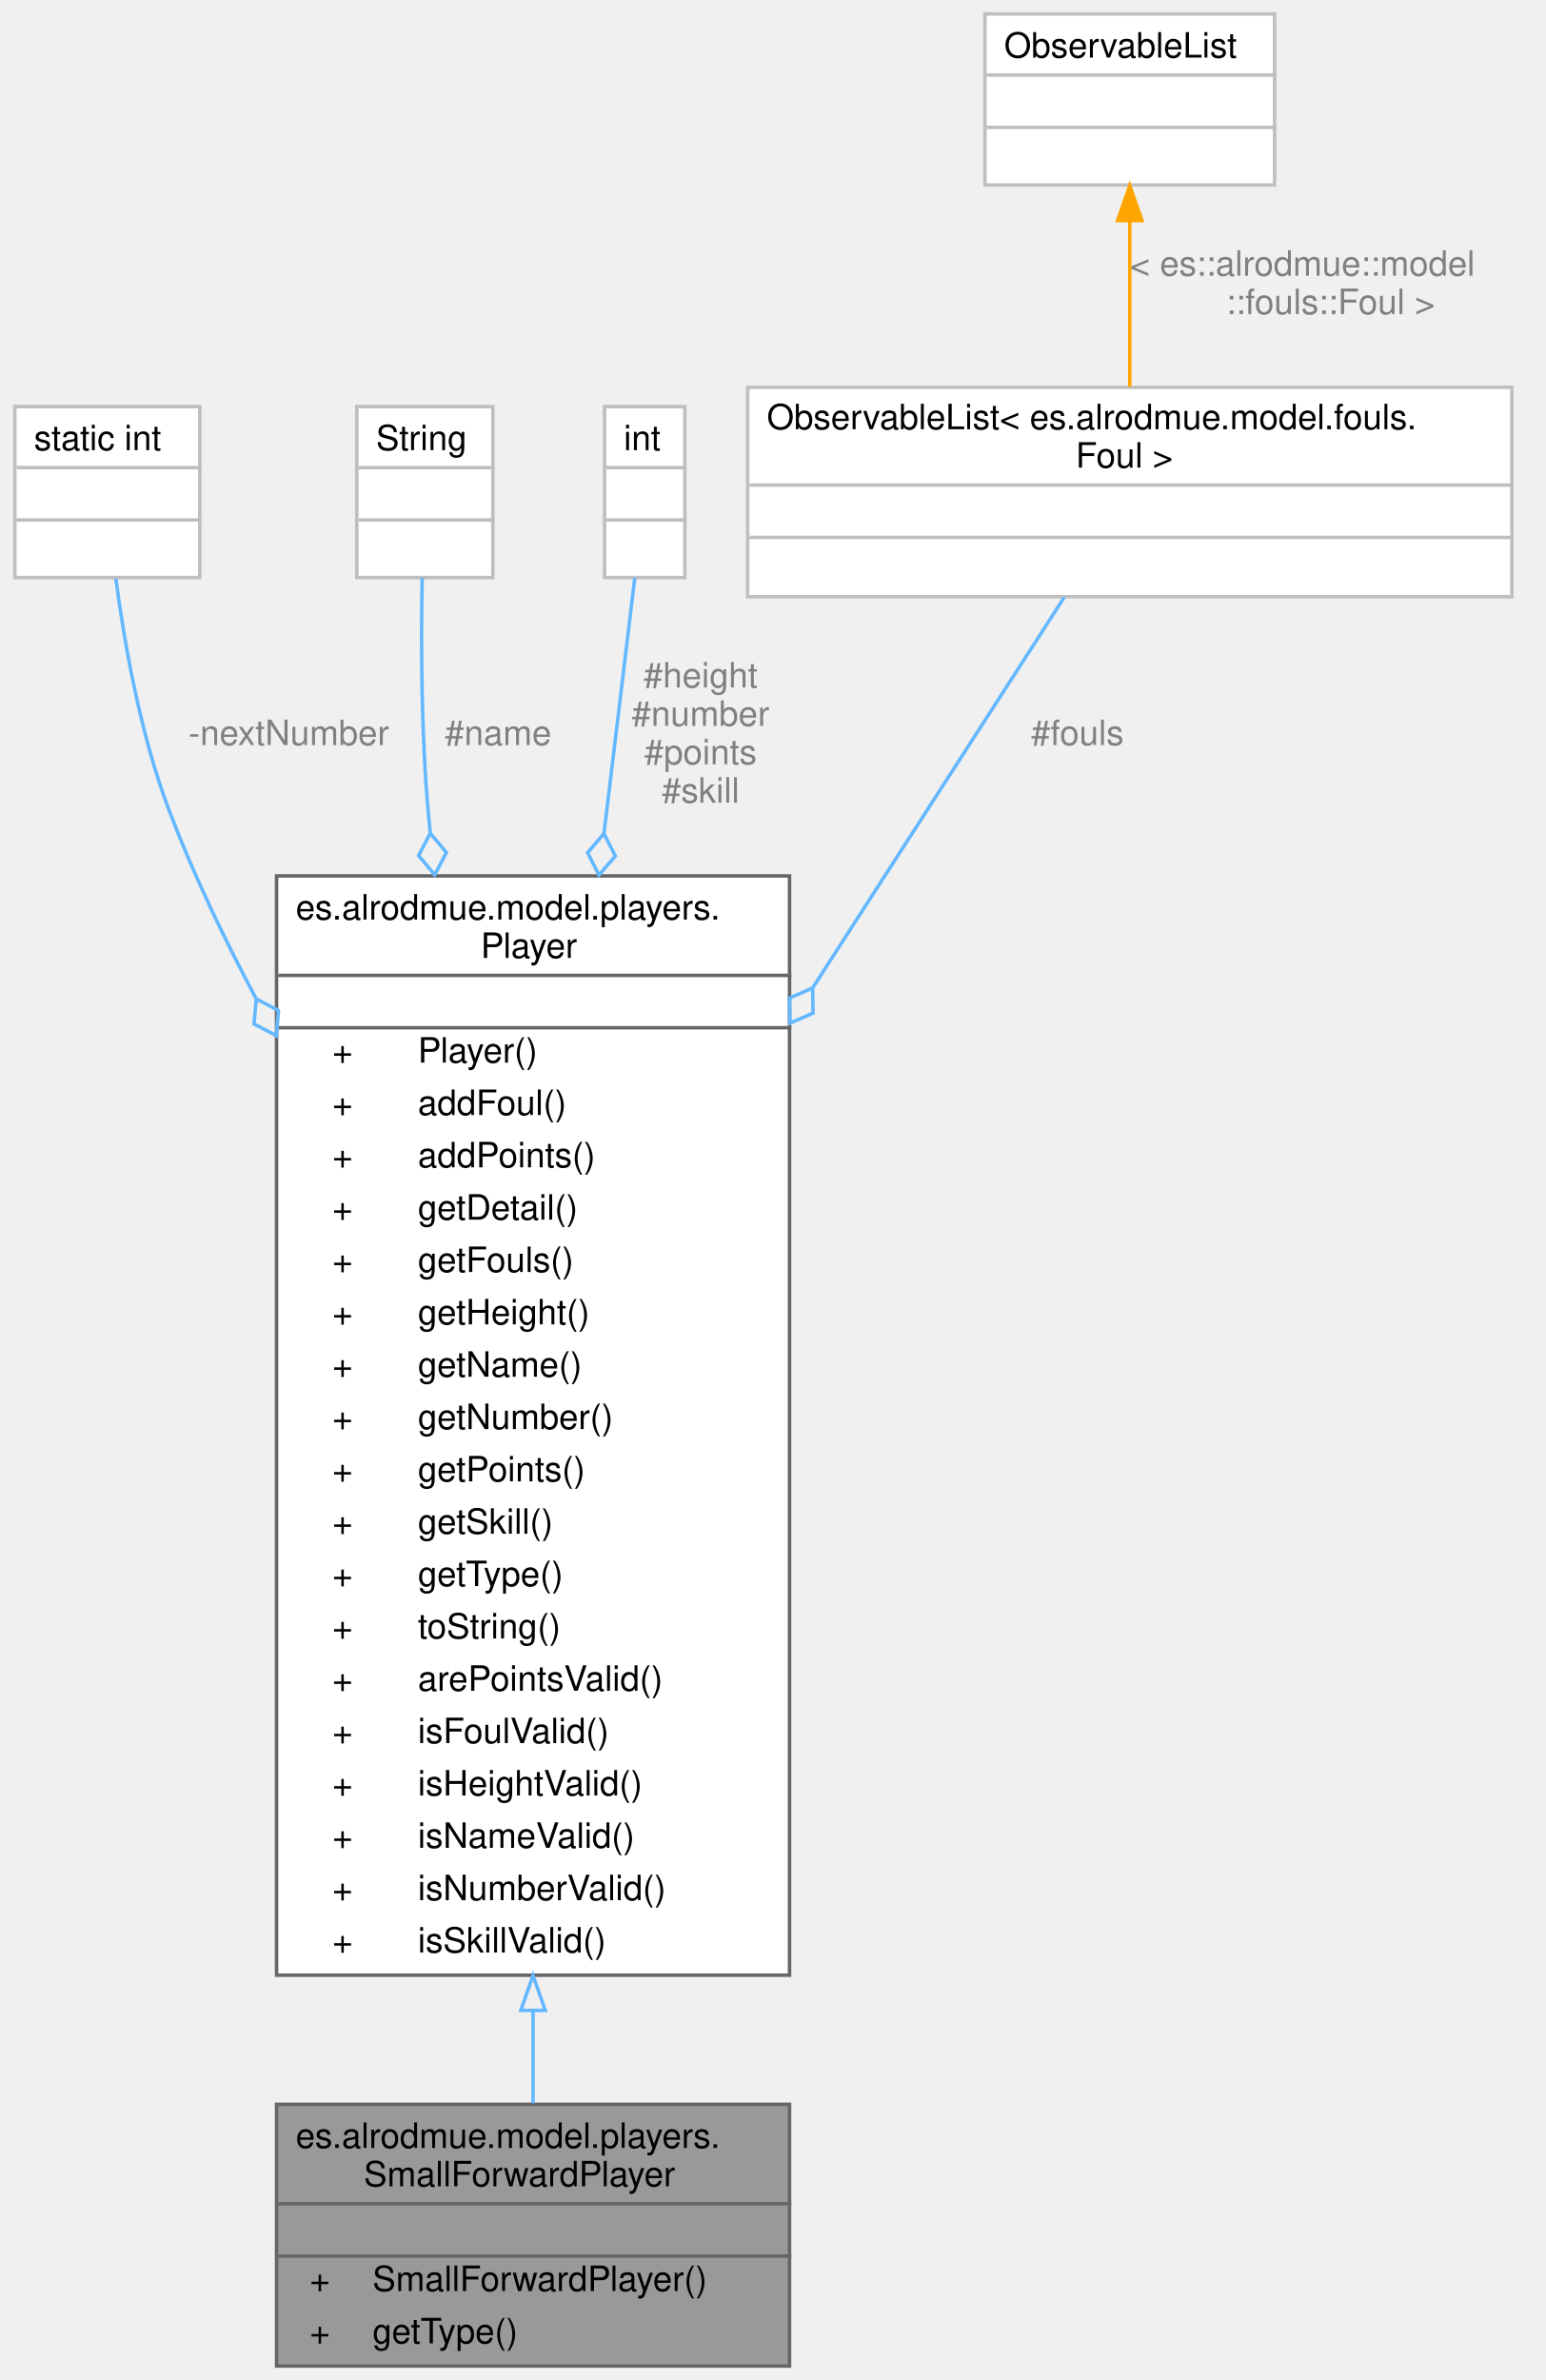
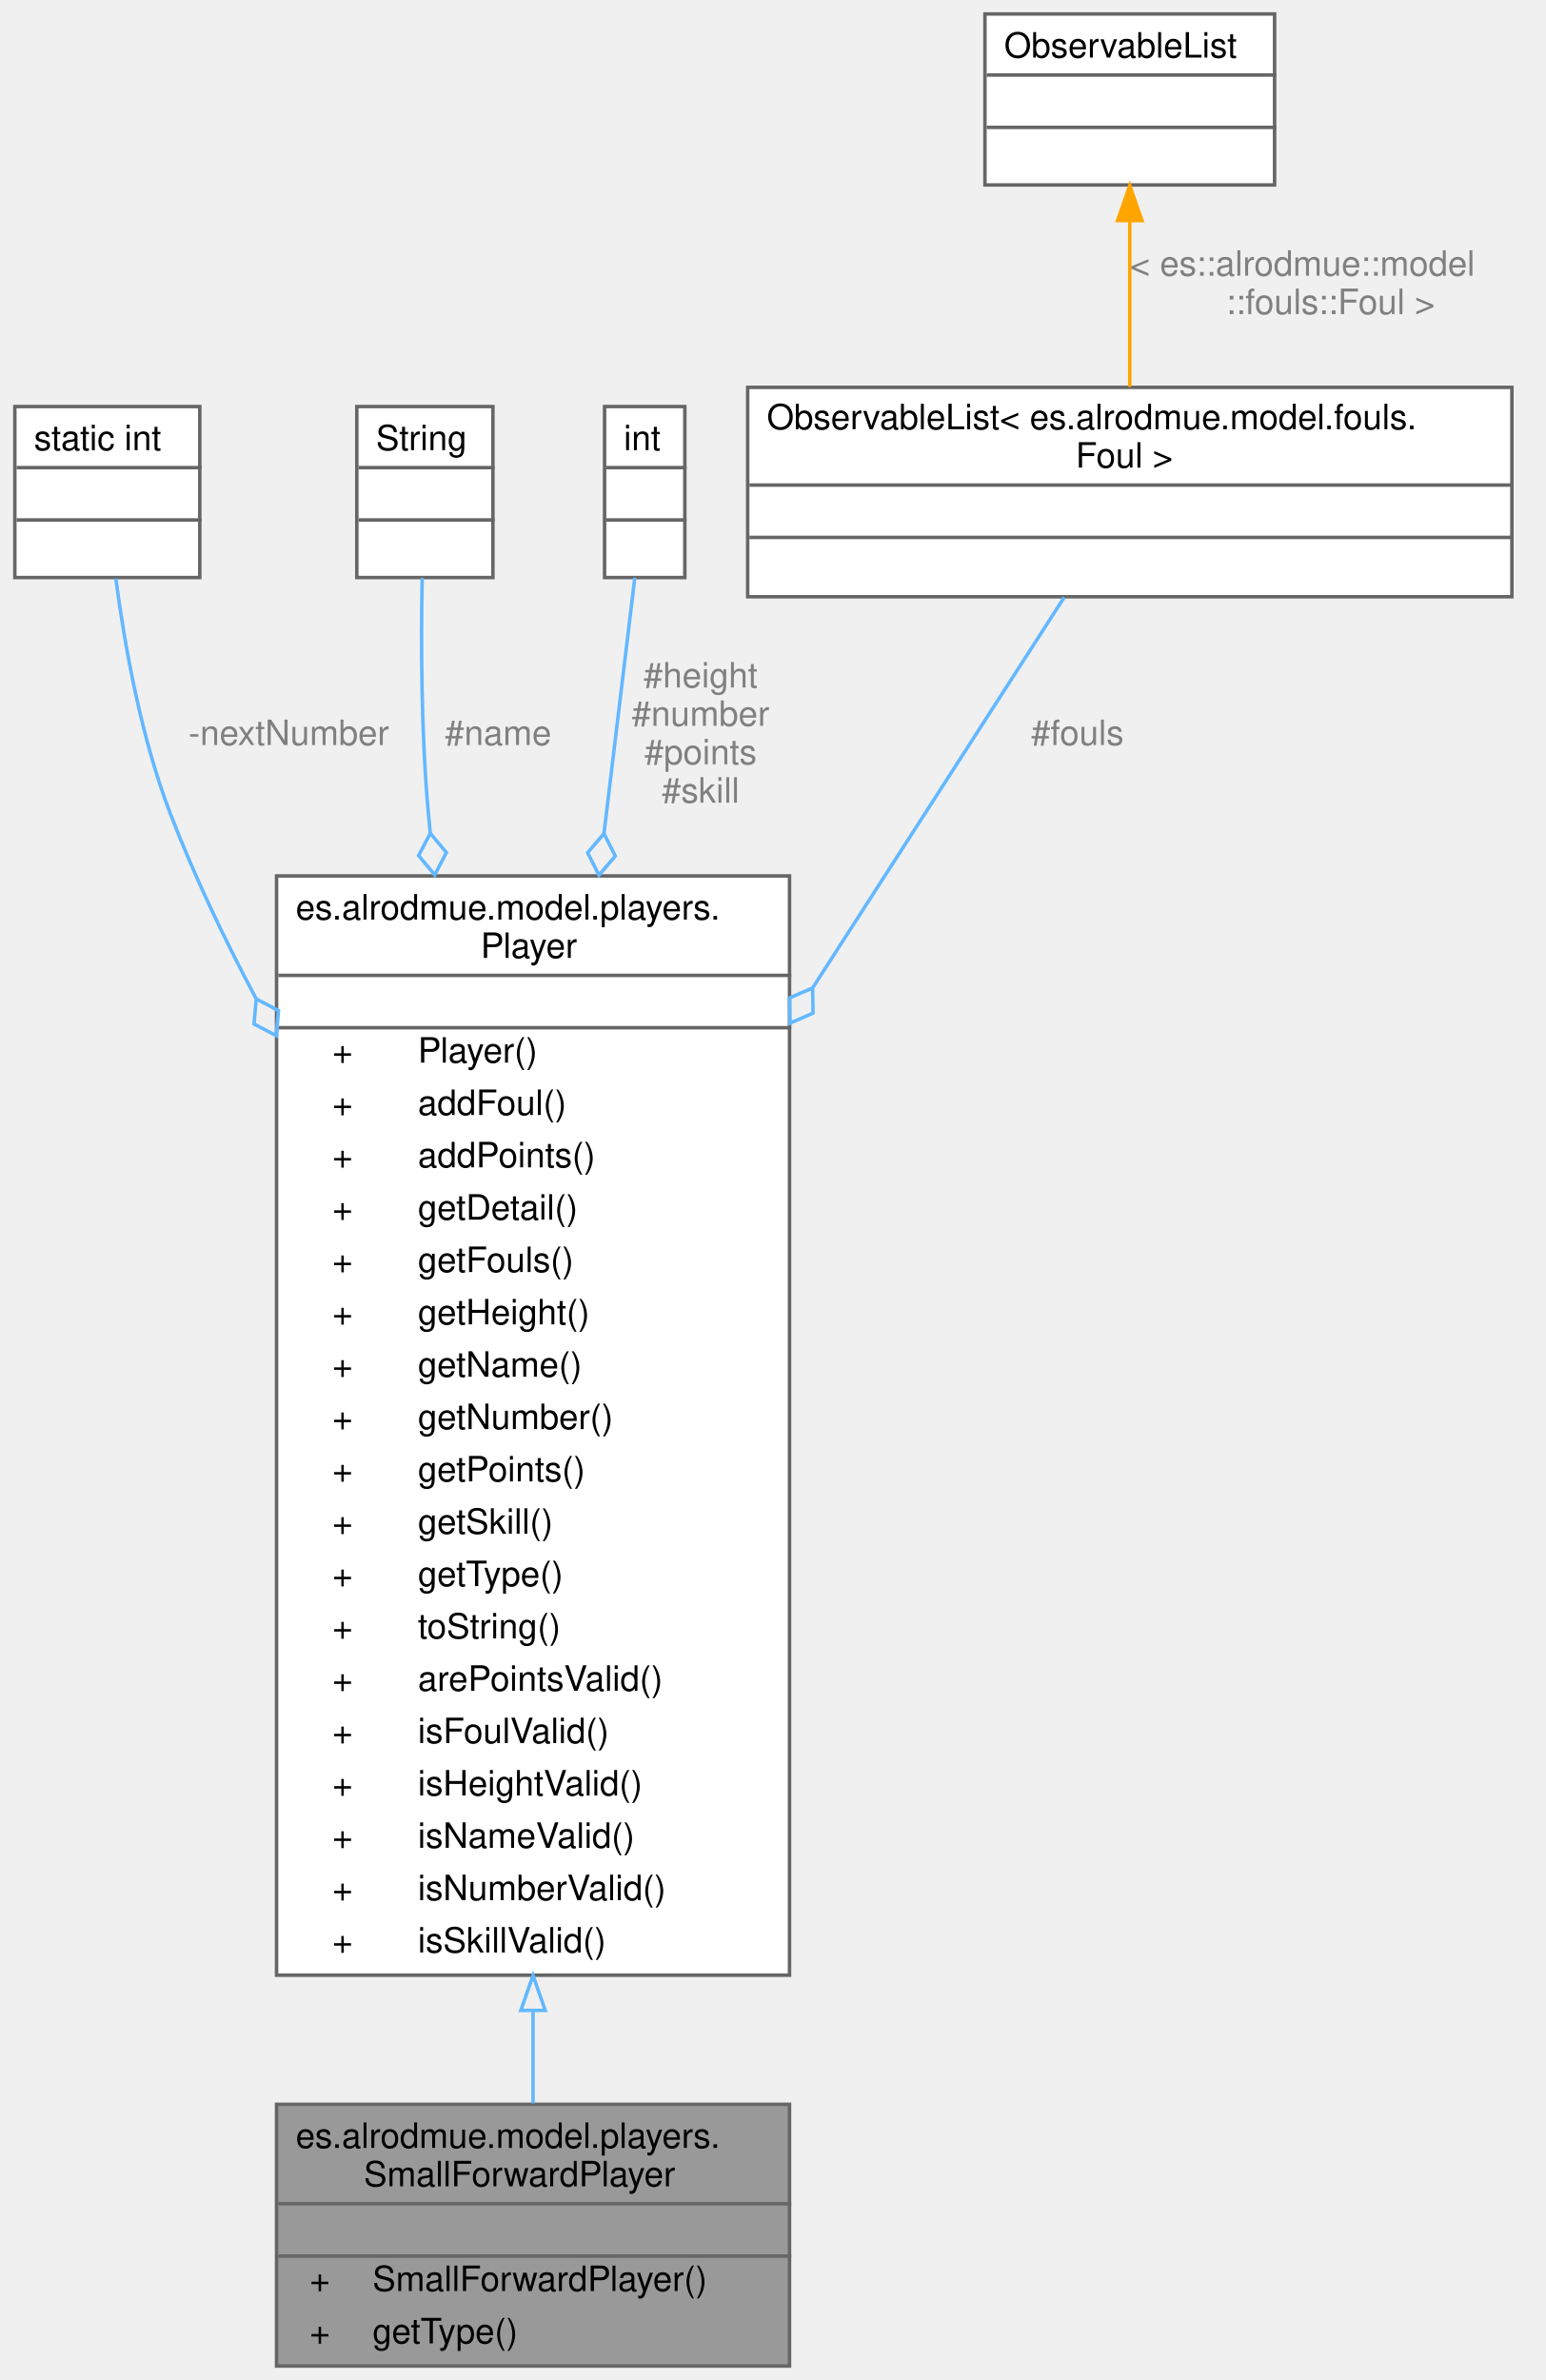
<svg xmlns="http://www.w3.org/2000/svg" xmlns:xlink="http://www.w3.org/1999/xlink" width="443pt" height="682pt" viewBox="0.00 0.00 442.50 682.00">
  <g id="graph0" class="graph" transform="scale(1 1) rotate(0) translate(4 678)">
    <g id="Node000001" class="node">
      <g id="a_Node000001">
        <a xlink:title=" ">
          <polygon fill="#999999" stroke="transparent" points="222,-75 75,-75 75,0 222,0 222,-75" />
          <text text-anchor="start" x="80.5" y="-62.5" font-family="Helvetica,sans-Serif" font-size="10.00">es.alrodmue.model.players.</text>
          <text text-anchor="start" x="100" y="-51.5" font-family="Helvetica,sans-Serif" font-size="10.00">SmallForwardPlayer</text>
          <text text-anchor="start" x="147" y="-36.5" font-family="Helvetica,sans-Serif" font-size="10.00"> </text>
          <text text-anchor="start" x="84.5" y="-21.5" font-family="Helvetica,sans-Serif" font-size="10.00">+</text>
          <text text-anchor="start" x="102.5" y="-21.5" font-family="Helvetica,sans-Serif" font-size="10.00">SmallForwardPlayer()</text>
          <text text-anchor="start" x="84.5" y="-6.5" font-family="Helvetica,sans-Serif" font-size="10.00">+</text>
          <text text-anchor="start" x="102.5" y="-6.5" font-family="Helvetica,sans-Serif" font-size="10.00">getType()</text>
          <polygon fill="#666666" stroke="#666666" points="75.5,-46.5 75.5,-46.5 222.5,-46.5 222.5,-46.5 75.5,-46.5" />
          <polygon fill="#666666" stroke="#666666" points="75.5,-31.5 75.5,-31.5 222.5,-31.5 222.5,-31.5 75.5,-31.5" />
          <polygon fill="none" stroke="#666666" points="75,0 75,-75 222,-75 222,0 75,0" />
        </a>
      </g>
    </g>
    <g id="Node000002" class="node">
      <g id="a_Node000002">
        <a xlink:href="classes_1_1alrodmue_1_1model_1_1players_1_1Player.xhtml" target="_top" xlink:title=" ">
          <polygon fill="white" stroke="transparent" points="222,-427 75,-427 75,-112 222,-112 222,-427" />
          <text text-anchor="start" x="80.5" y="-414.5" font-family="Helvetica,sans-Serif" font-size="10.00">es.alrodmue.model.players.</text>
          <text text-anchor="start" x="133.5" y="-403.5" font-family="Helvetica,sans-Serif" font-size="10.00">Player</text>
          <text text-anchor="start" x="147" y="-388.5" font-family="Helvetica,sans-Serif" font-size="10.00"> </text>
          <text text-anchor="start" x="91" y="-373.5" font-family="Helvetica,sans-Serif" font-size="10.00">+</text>
          <text text-anchor="start" x="115.5" y="-373.5" font-family="Helvetica,sans-Serif" font-size="10.00">Player()</text>
          <text text-anchor="start" x="91" y="-358.5" font-family="Helvetica,sans-Serif" font-size="10.00">+</text>
          <text text-anchor="start" x="115.5" y="-358.5" font-family="Helvetica,sans-Serif" font-size="10.00">addFoul()</text>
          <text text-anchor="start" x="91" y="-343.5" font-family="Helvetica,sans-Serif" font-size="10.00">+</text>
          <text text-anchor="start" x="115.5" y="-343.5" font-family="Helvetica,sans-Serif" font-size="10.00">addPoints()</text>
          <text text-anchor="start" x="91" y="-328.5" font-family="Helvetica,sans-Serif" font-size="10.00">+</text>
          <text text-anchor="start" x="115.5" y="-328.5" font-family="Helvetica,sans-Serif" font-size="10.00">getDetail()</text>
          <text text-anchor="start" x="91" y="-313.5" font-family="Helvetica,sans-Serif" font-size="10.00">+</text>
          <text text-anchor="start" x="115.5" y="-313.5" font-family="Helvetica,sans-Serif" font-size="10.00">getFouls()</text>
          <text text-anchor="start" x="91" y="-298.5" font-family="Helvetica,sans-Serif" font-size="10.00">+</text>
          <text text-anchor="start" x="115.5" y="-298.5" font-family="Helvetica,sans-Serif" font-size="10.00">getHeight()</text>
          <text text-anchor="start" x="91" y="-283.5" font-family="Helvetica,sans-Serif" font-size="10.00">+</text>
          <text text-anchor="start" x="115.5" y="-283.5" font-family="Helvetica,sans-Serif" font-size="10.00">getName()</text>
          <text text-anchor="start" x="91" y="-268.5" font-family="Helvetica,sans-Serif" font-size="10.00">+</text>
          <text text-anchor="start" x="115.5" y="-268.5" font-family="Helvetica,sans-Serif" font-size="10.00">getNumber()</text>
          <text text-anchor="start" x="91" y="-253.5" font-family="Helvetica,sans-Serif" font-size="10.00">+</text>
          <text text-anchor="start" x="115.5" y="-253.5" font-family="Helvetica,sans-Serif" font-size="10.00">getPoints()</text>
          <text text-anchor="start" x="91" y="-238.5" font-family="Helvetica,sans-Serif" font-size="10.00">+</text>
          <text text-anchor="start" x="115.5" y="-238.5" font-family="Helvetica,sans-Serif" font-size="10.00">getSkill()</text>
          <text text-anchor="start" x="91" y="-223.5" font-family="Helvetica,sans-Serif" font-size="10.00">+</text>
          <text text-anchor="start" x="115.5" y="-223.5" font-family="Helvetica,sans-Serif" font-size="10.00">getType()</text>
          <text text-anchor="start" x="91" y="-208.5" font-family="Helvetica,sans-Serif" font-size="10.00">+</text>
          <text text-anchor="start" x="115.5" y="-208.5" font-family="Helvetica,sans-Serif" font-size="10.00">toString()</text>
          <text text-anchor="start" x="91" y="-193.5" font-family="Helvetica,sans-Serif" font-size="10.00">+</text>
          <text text-anchor="start" x="115.5" y="-193.5" font-family="Helvetica,sans-Serif" font-size="10.00">arePointsValid()</text>
          <text text-anchor="start" x="91" y="-178.5" font-family="Helvetica,sans-Serif" font-size="10.00">+</text>
          <text text-anchor="start" x="115.5" y="-178.5" font-family="Helvetica,sans-Serif" font-size="10.00">isFoulValid()</text>
          <text text-anchor="start" x="91" y="-163.5" font-family="Helvetica,sans-Serif" font-size="10.00">+</text>
          <text text-anchor="start" x="115.5" y="-163.5" font-family="Helvetica,sans-Serif" font-size="10.00">isHeightValid()</text>
          <text text-anchor="start" x="91" y="-148.5" font-family="Helvetica,sans-Serif" font-size="10.00">+</text>
          <text text-anchor="start" x="115.5" y="-148.5" font-family="Helvetica,sans-Serif" font-size="10.00">isNameValid()</text>
          <text text-anchor="start" x="91" y="-133.5" font-family="Helvetica,sans-Serif" font-size="10.00">+</text>
          <text text-anchor="start" x="115.5" y="-133.5" font-family="Helvetica,sans-Serif" font-size="10.00">isNumberValid()</text>
          <text text-anchor="start" x="91" y="-118.5" font-family="Helvetica,sans-Serif" font-size="10.00">+</text>
          <text text-anchor="start" x="115.5" y="-118.5" font-family="Helvetica,sans-Serif" font-size="10.00">isSkillValid()</text>
          <polygon fill="#666666" stroke="#666666" points="75.5,-398.5 75.5,-398.5 222.5,-398.5 222.5,-398.5 75.5,-398.5" />
          <polygon fill="#666666" stroke="#666666" points="75.5,-383.5 75.5,-383.5 222.5,-383.5 222.5,-383.5 75.5,-383.5" />
          <polygon fill="none" stroke="#666666" points="75,-112 75,-427 222,-427 222,-112 75,-112" />
        </a>
      </g>
    </g>
    <g id="edge1_Node000001_Node000002" class="edge">
      <g id="a_edge1_Node000001_Node000002">
        <a xlink:title=" ">
          <path fill="none" stroke="#63b8ff" d="M148.5,-101.76C148.5,-92.21 148.5,-83.27 148.5,-75.29" />
          <polygon fill="none" stroke="#63b8ff" points="145,-101.91 148.5,-111.91 152,-101.91 145,-101.91" />
        </a>
      </g>
    </g>
    <g id="Node000003" class="node">
      <g id="a_Node000003">
        <a xlink:title=" ">
          <polygon fill="white" stroke="transparent" points="53,-561.5 0,-561.5 0,-512.5 53,-512.5 53,-561.5" />
          <text text-anchor="start" x="5.5" y="-549" font-family="Helvetica,sans-Serif" font-size="10.00">static int</text>
          <text text-anchor="start" x="25" y="-534" font-family="Helvetica,sans-Serif" font-size="10.00"> </text>
          <text text-anchor="start" x="25" y="-519" font-family="Helvetica,sans-Serif" font-size="10.00"> </text>
-           <polygon fill="#bfbfbf" stroke="#bfbfbf" points="0.5,-544 0.5,-544 53.5,-544 53.5,-544 0.5,-544" />
-           <polygon fill="#bfbfbf" stroke="#bfbfbf" points="0.5,-529 0.5,-529 53.5,-529 53.5,-529 0.5,-529" />
-           <polygon fill="none" stroke="#bfbfbf" points="0,-512.5 0,-561.5 53,-561.5 53,-512.5 0,-512.5" />
+           <polygon fill="#666666" stroke="#666666" points="0.5,-544 0.5,-544 53.5,-544 53.5,-544 0.5,-544" />
+           <polygon fill="#666666" stroke="#666666" points="0.5,-529 0.5,-529 53.5,-529 53.5,-529 0.5,-529" />
+           <polygon fill="none" stroke="#666666" points="0,-512.5 0,-561.5 53,-561.5 53,-512.5 0,-512.5" />
        </a>
      </g>
    </g>
    <g id="edge2_Node000002_Node000003" class="edge">
      <g id="a_edge2_Node000002_Node000003">
        <a xlink:title=" ">
          <path fill="none" stroke="#63b8ff" d="M28.95,-512.19C31.41,-493.46 36.08,-466.95 44.5,-445 51.3,-427.28 59.84,-409.29 69.08,-391.94" />
          <polygon fill="none" stroke="#63b8ff" points="69.18,-391.76 68.54,-384.58 74.92,-381.22 75.56,-388.4 69.18,-391.76" />
        </a>
      </g>
      <text text-anchor="middle" x="78.5" y="-464.5" font-family="Helvetica,sans-Serif" font-size="10.00" fill="grey"> -nextNumber</text>
    </g>
    <g id="Node000004" class="node">
      <g id="a_Node000004">
        <a xlink:title=" ">
          <polygon fill="white" stroke="transparent" points="137,-561.5 98,-561.5 98,-512.5 137,-512.5 137,-561.5" />
          <text text-anchor="start" x="103.5" y="-549" font-family="Helvetica,sans-Serif" font-size="10.00">String</text>
          <text text-anchor="start" x="116" y="-534" font-family="Helvetica,sans-Serif" font-size="10.00"> </text>
          <text text-anchor="start" x="116" y="-519" font-family="Helvetica,sans-Serif" font-size="10.00"> </text>
-           <polygon fill="#bfbfbf" stroke="#bfbfbf" points="98.5,-544 98.5,-544 137.5,-544 137.5,-544 98.5,-544" />
-           <polygon fill="#bfbfbf" stroke="#bfbfbf" points="98.5,-529 98.5,-529 137.5,-529 137.5,-529 98.5,-529" />
-           <polygon fill="none" stroke="#bfbfbf" points="98,-512.5 98,-561.5 137,-561.5 137,-512.5 98,-512.5" />
+           <polygon fill="#666666" stroke="#666666" points="98.5,-544 98.5,-544 137.5,-544 137.5,-544 98.5,-544" />
+           <polygon fill="#666666" stroke="#666666" points="98.5,-529 98.5,-529 137.5,-529 137.5,-529 98.5,-529" />
+           <polygon fill="none" stroke="#666666" points="98,-512.5 98,-561.5 137,-561.5 137,-512.5 98,-512.5" />
        </a>
      </g>
    </g>
    <g id="edge3_Node000002_Node000004" class="edge">
      <g id="a_edge3_Node000002_Node000004">
        <a xlink:title=" ">
          <path fill="none" stroke="#63b8ff" d="M116.73,-512.38C116.38,-493.98 116.43,-467.82 118.5,-445 118.67,-443.09 118.86,-441.17 119.05,-439.24" />
          <polygon fill="none" stroke="#63b8ff" points="119.05,-439.23 115.71,-432.84 120.33,-427.3 123.67,-433.7 119.05,-439.23" />
        </a>
      </g>
      <text text-anchor="middle" x="138.5" y="-464.5" font-family="Helvetica,sans-Serif" font-size="10.00" fill="grey"> #name</text>
    </g>
    <g id="Node000005" class="node">
      <g id="a_Node000005">
        <a xlink:title=" ">
          <polygon fill="white" stroke="transparent" points="192,-561.5 169,-561.5 169,-512.5 192,-512.5 192,-561.5" />
          <text text-anchor="start" x="174.5" y="-549" font-family="Helvetica,sans-Serif" font-size="10.00">int</text>
          <text text-anchor="start" x="179" y="-534" font-family="Helvetica,sans-Serif" font-size="10.00"> </text>
          <text text-anchor="start" x="179" y="-519" font-family="Helvetica,sans-Serif" font-size="10.00"> </text>
-           <polygon fill="#bfbfbf" stroke="#bfbfbf" points="169.5,-544 169.5,-544 192.5,-544 192.5,-544 169.5,-544" />
-           <polygon fill="#bfbfbf" stroke="#bfbfbf" points="169.5,-529 169.5,-529 192.5,-529 192.5,-529 169.5,-529" />
-           <polygon fill="none" stroke="#bfbfbf" points="169,-512.5 169,-561.5 192,-561.5 192,-512.5 169,-512.5" />
+           <polygon fill="#666666" stroke="#666666" points="169.5,-544 169.5,-544 192.5,-544 192.5,-544 169.5,-544" />
+           <polygon fill="#666666" stroke="#666666" points="169.5,-529 169.5,-529 192.5,-529 192.5,-529 169.5,-529" />
+           <polygon fill="none" stroke="#666666" points="169,-512.5 169,-561.5 192,-561.5 192,-512.5 169,-512.5" />
        </a>
      </g>
    </g>
    <g id="edge4_Node000002_Node000005" class="edge">
      <g id="a_edge4_Node000002_Node000005">
        <a xlink:title=" ">
          <path fill="none" stroke="#63b8ff" d="M177.66,-512.44C175.5,-494.54 172.32,-468.13 168.84,-439.27" />
          <polygon fill="none" stroke="#63b8ff" points="168.82,-439.13 164.14,-433.66 167.39,-427.22 172.08,-432.7 168.82,-439.13" />
        </a>
      </g>
      <text text-anchor="middle" x="196.5" y="-481" font-family="Helvetica,sans-Serif" font-size="10.00" fill="grey"> #height</text>
      <text text-anchor="middle" x="196.5" y="-470" font-family="Helvetica,sans-Serif" font-size="10.00" fill="grey">#number</text>
      <text text-anchor="middle" x="196.5" y="-459" font-family="Helvetica,sans-Serif" font-size="10.00" fill="grey">#points</text>
      <text text-anchor="middle" x="196.5" y="-448" font-family="Helvetica,sans-Serif" font-size="10.00" fill="grey">#skill</text>
    </g>
    <g id="Node000006" class="node">
      <g id="a_Node000006">
        <a xlink:title=" ">
          <polygon fill="white" stroke="transparent" points="429,-567 210,-567 210,-507 429,-507 429,-567" />
          <text text-anchor="start" x="215.5" y="-555" font-family="Helvetica,sans-Serif" font-size="10.00">ObservableList&lt; es.alrodmue.model.fouls.</text>
          <text text-anchor="start" x="304" y="-544" font-family="Helvetica,sans-Serif" font-size="10.00">Foul &gt;</text>
          <text text-anchor="start" x="318" y="-529" font-family="Helvetica,sans-Serif" font-size="10.00"> </text>
          <text text-anchor="start" x="318" y="-514" font-family="Helvetica,sans-Serif" font-size="10.00"> </text>
-           <polygon fill="#bfbfbf" stroke="#bfbfbf" points="210.5,-539 210.5,-539 429.5,-539 429.5,-539 210.5,-539" />
-           <polygon fill="#bfbfbf" stroke="#bfbfbf" points="210.5,-524 210.5,-524 429.5,-524 429.5,-524 210.5,-524" />
-           <polygon fill="none" stroke="#bfbfbf" points="210,-507 210,-567 429,-567 429,-507 210,-507" />
+           <polygon fill="#666666" stroke="#666666" points="210.5,-539 210.5,-539 429.5,-539 429.5,-539 210.5,-539" />
+           <polygon fill="#666666" stroke="#666666" points="210.5,-524 210.5,-524 429.5,-524 429.5,-524 210.5,-524" />
+           <polygon fill="none" stroke="#666666" points="210,-507 210,-567 429,-567 429,-507 210,-507" />
        </a>
      </g>
    </g>
    <g id="edge5_Node000002_Node000006" class="edge">
      <g id="a_edge5_Node000002_Node000006">
        <a xlink:title=" ">
          <path fill="none" stroke="#63b8ff" d="M300.71,-506.83C283.12,-479.51 255.58,-436.76 228.74,-395.09" />
          <polygon fill="none" stroke="#63b8ff" points="228.62,-394.9 222.01,-392.02 222.13,-384.81 228.74,-387.69 228.62,-394.9" />
        </a>
      </g>
      <text text-anchor="middle" x="304.5" y="-464.5" font-family="Helvetica,sans-Serif" font-size="10.00" fill="grey"> #fouls</text>
    </g>
    <g id="Node000007" class="node">
      <g id="a_Node000007">
        <a xlink:title=" ">
          <polygon fill="white" stroke="transparent" points="361,-674 278,-674 278,-625 361,-625 361,-674" />
          <text text-anchor="start" x="283.5" y="-661.5" font-family="Helvetica,sans-Serif" font-size="10.00">ObservableList</text>
          <text text-anchor="start" x="318" y="-646.5" font-family="Helvetica,sans-Serif" font-size="10.00"> </text>
          <text text-anchor="start" x="318" y="-631.5" font-family="Helvetica,sans-Serif" font-size="10.00"> </text>
-           <polygon fill="#bfbfbf" stroke="#bfbfbf" points="278.5,-656.5 278.5,-656.5 361.5,-656.5 361.5,-656.5 278.5,-656.5" />
-           <polygon fill="#bfbfbf" stroke="#bfbfbf" points="278.5,-641.5 278.5,-641.5 361.5,-641.5 361.5,-641.5 278.5,-641.5" />
-           <polygon fill="none" stroke="#bfbfbf" points="278,-625 278,-674 361,-674 361,-625 278,-625" />
+           <polygon fill="#666666" stroke="#666666" points="278.5,-656.5 278.5,-656.5 361.5,-656.5 361.5,-656.5 278.5,-656.5" />
+           <polygon fill="#666666" stroke="#666666" points="278.5,-641.5 278.5,-641.5 361.5,-641.5 361.5,-641.5 278.5,-641.5" />
+           <polygon fill="none" stroke="#666666" points="278,-625 278,-674 361,-674 361,-625 278,-625" />
        </a>
      </g>
    </g>
    <g id="edge6_Node000006_Node000007" class="edge">
      <g id="a_edge6_Node000006_Node000007">
        <a xlink:title=" ">
          <path fill="none" stroke="orange" d="M319.5,-614.75C319.5,-599.56 319.5,-581.79 319.5,-567.17" />
          <polygon fill="orange" stroke="orange" points="316,-614.79 319.5,-624.79 323,-614.8 316,-614.79" />
        </a>
      </g>
      <text text-anchor="start" x="319.5" y="-599" font-family="Helvetica,sans-Serif" font-size="10.00" fill="grey"> &lt; es::alrodmue::model</text>
      <text text-anchor="middle" x="377" y="-588" font-family="Helvetica,sans-Serif" font-size="10.00" fill="grey">::fouls::Foul &gt;</text>
    </g>
  </g>
</svg>
